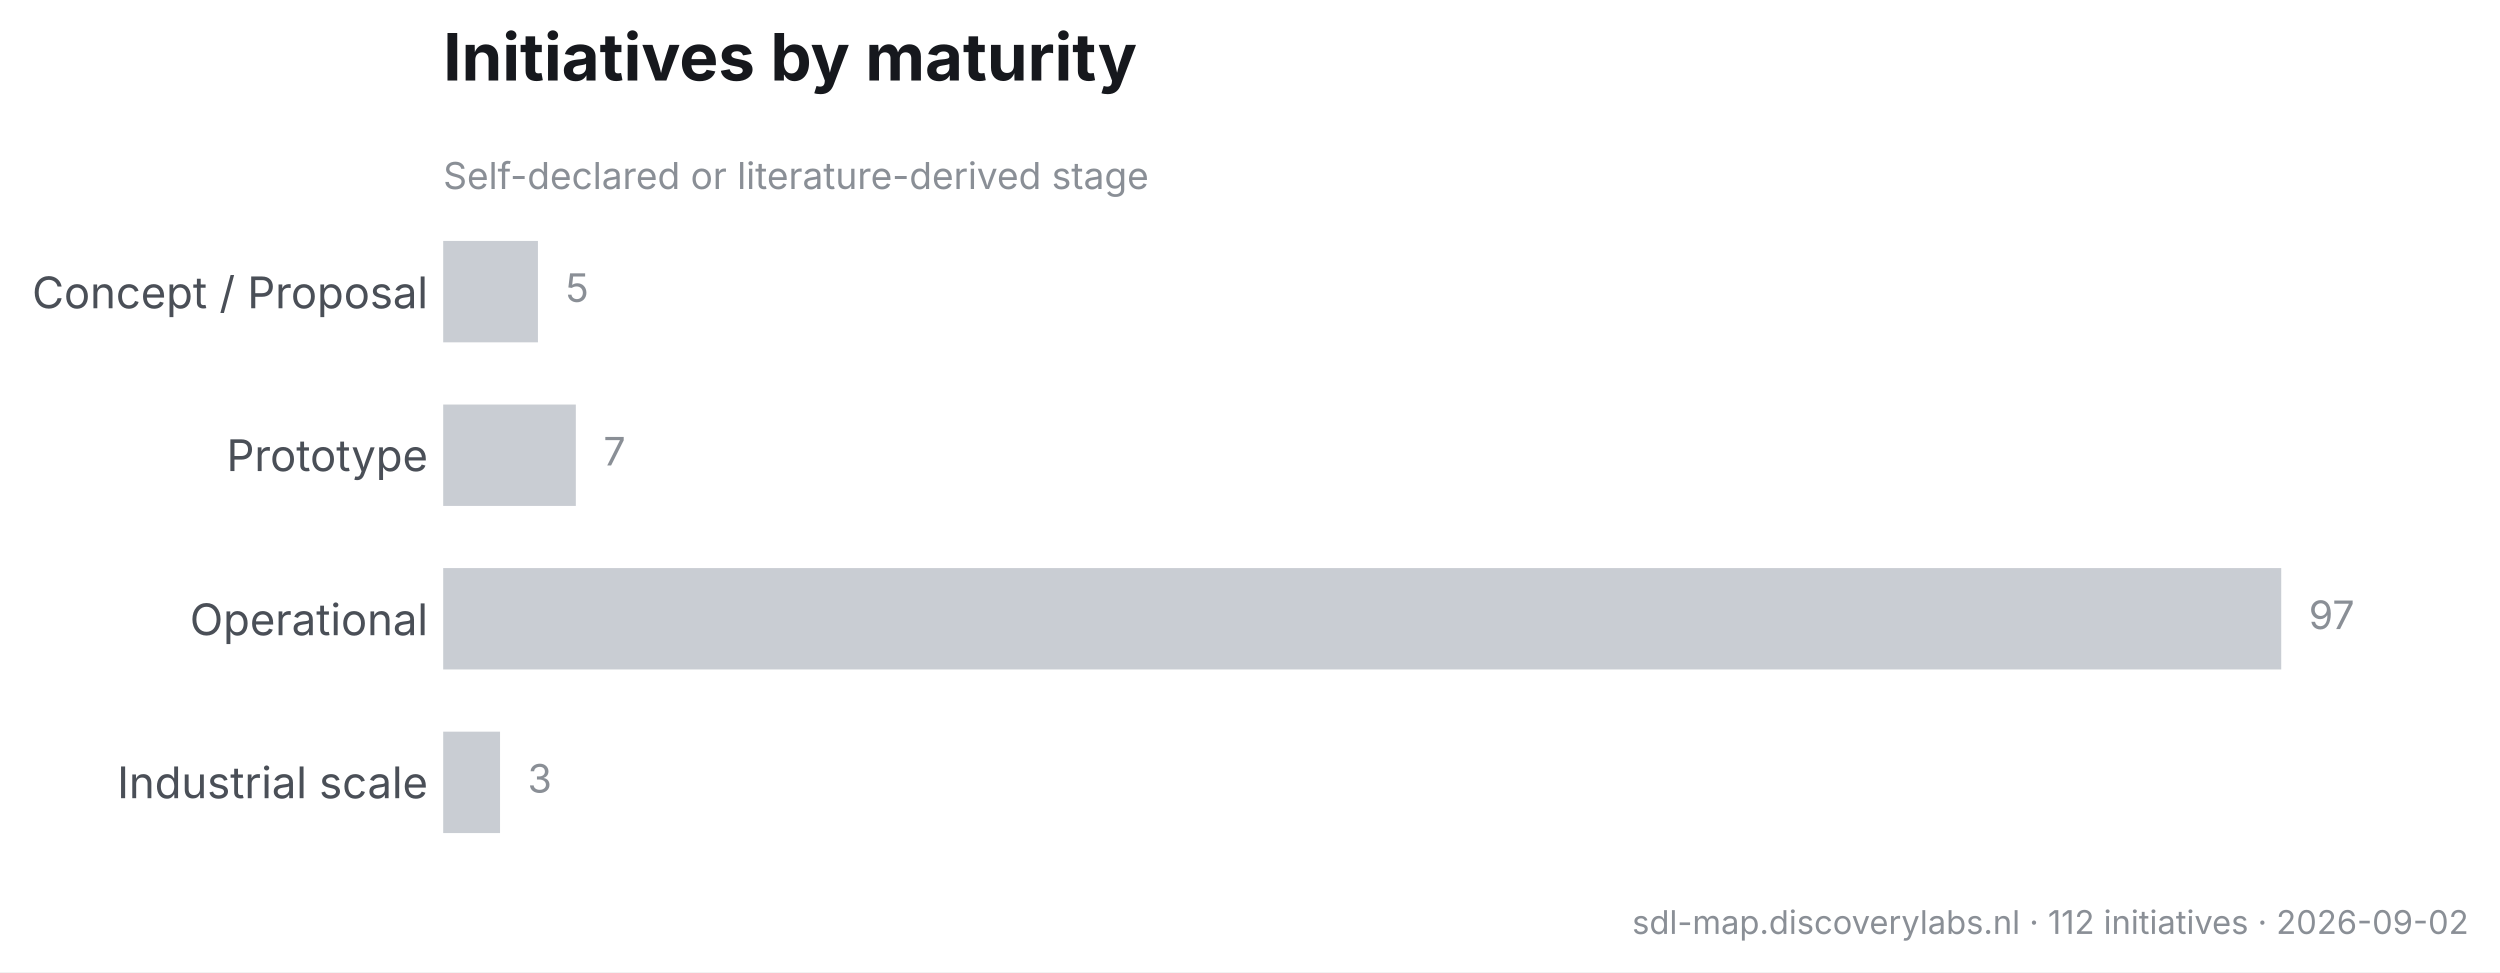
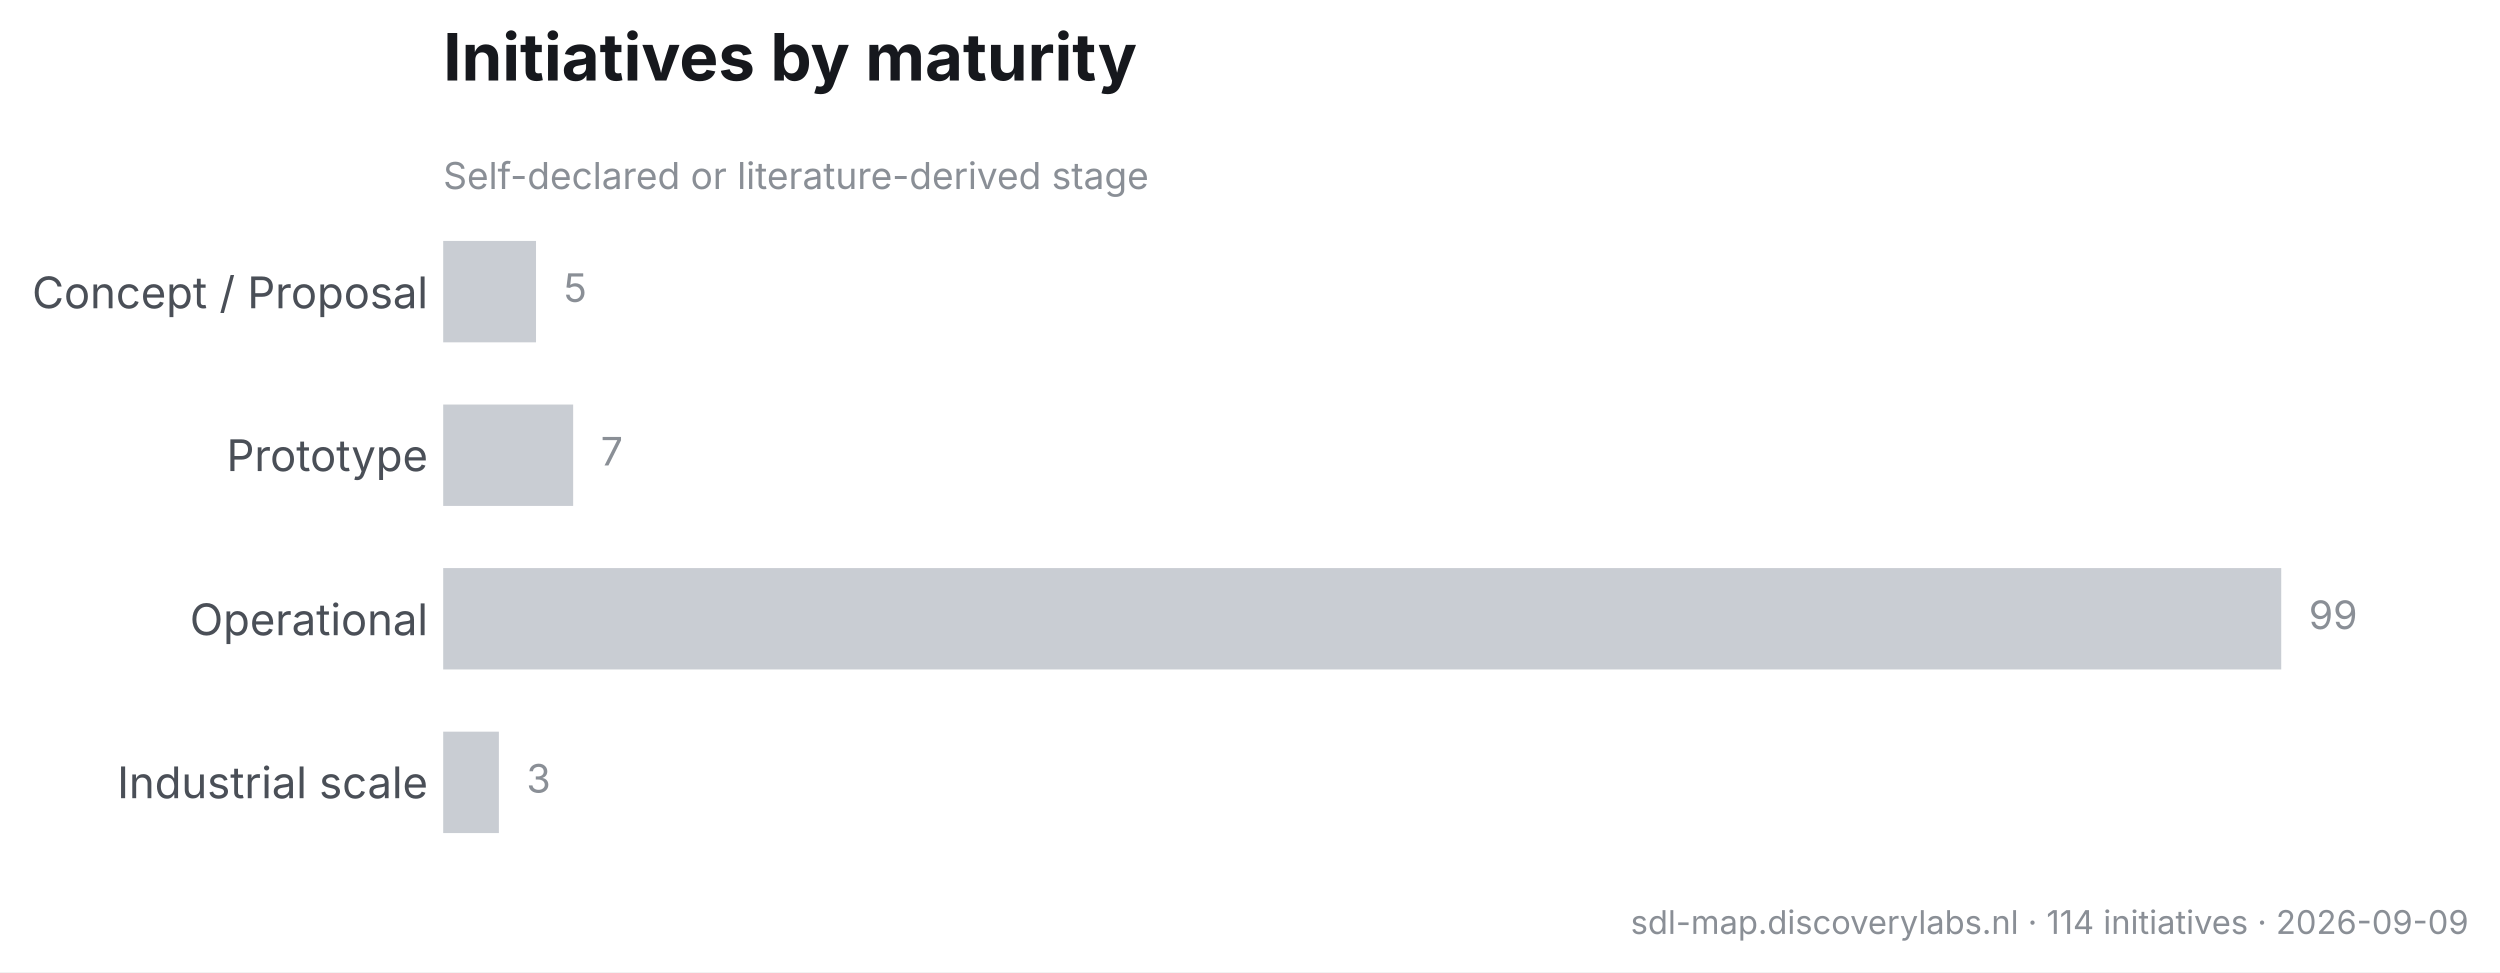
<svg xmlns="http://www.w3.org/2000/svg" width="573.449pt" height="222.984pt" viewBox="0 0 573.449 222.984" version="1.1">
  <defs>
    <style type="text/css">*{stroke-linejoin: round; stroke-linecap: butt}</style>
  </defs>
  <g id="figure_1">
    <g id="patch_1">
      <path d="M 0 222.984  L 573.449 222.984  L 573.449 0  L 0 0  z " style="fill: #ffffff" />
    </g>
    <g id="axes_1">
      <g id="patch_2">
        <path d="M 101.659 197.881  L 561.209 197.881  L 561.209 48.471  L 101.659 48.471  z " style="fill: #ffffff" />
      </g>
      <g id="matplotlib.axis_1" />
      <g id="matplotlib.axis_2">
        <g id="ytick_1">
          <g id="line2d_1" />
          <g id="text_1">
            <text style="font-size: 10px; font-family: 'Inter', 'Helvetica Neue', 'Arial', 'DejaVu Sans', 'Bitstream Vera Sans', 'Computer Modern Sans Serif', 'Lucida Grande', 'Verdana', 'Geneva', 'Lucid', 'Helvetica', 'Avant Garde', sans-serif; text-anchor: end; fill: #4a4f57" x="98.159" y="70.703" transform="rotate(-0 98.15937 70.70262)">Concept / Proposal</text>
          </g>
        </g>
        <g id="ytick_2">
          <g id="line2d_2" />
          <g id="text_2">
            <text style="font-size: 10px; font-family: 'Inter', 'Helvetica Neue', 'Arial', 'DejaVu Sans', 'Bitstream Vera Sans', 'Computer Modern Sans Serif', 'Lucida Grande', 'Verdana', 'Geneva', 'Lucid', 'Helvetica', 'Avant Garde', sans-serif; text-anchor: end; fill: #4a4f57" x="98.159" y="108.053" transform="rotate(-0 98.15937 108.0528)">Prototype</text>
          </g>
        </g>
        <g id="ytick_3">
          <g id="line2d_3" />
          <g id="text_3">
            <text style="font-size: 10px; font-family: 'Inter', 'Helvetica Neue', 'Arial', 'DejaVu Sans', 'Bitstream Vera Sans', 'Computer Modern Sans Serif', 'Lucida Grande', 'Verdana', 'Geneva', 'Lucid', 'Helvetica', 'Avant Garde', sans-serif; text-anchor: end; fill: #4a4f57" x="98.159" y="145.694" transform="rotate(-0 98.15937 145.6935)">Operational</text>
          </g>
        </g>
        <g id="ytick_4">
          <g id="line2d_4" />
          <g id="text_4">
            <text style="font-size: 10px; font-family: 'Inter', 'Helvetica Neue', 'Arial', 'DejaVu Sans', 'Bitstream Vera Sans', 'Computer Modern Sans Serif', 'Lucida Grande', 'Verdana', 'Geneva', 'Lucid', 'Helvetica', 'Avant Garde', sans-serif; text-anchor: end; fill: #4a4f57" x="98.159" y="183.095" transform="rotate(-0 98.15937 183.0953)">Industrial scale</text>
          </g>
        </g>
      </g>
      <g id="patch_3">
-         <path d="M 101.659 55.262  L 123.392 55.262  L 123.392 78.526  L 101.659 78.526  z " clip-path="url(#pbac832f05e)" style="fill: #c9cdd3" />
+         <path d="M 101.659 55.262  L 122.953 55.262  L 122.953 78.526  L 101.659 78.526  z " clip-path="url(#p62ff7fda30)" style="fill: #c9cdd3" />
      </g>
      <g id="patch_4">
-         <path d="M 101.659 92.784  L 132.085 92.784  L 132.085 116.047  L 101.659 116.047  z " clip-path="url(#pbac832f05e)" style="fill: #c9cdd3" />
+         <path d="M 101.659 92.784  L 131.47 92.784  L 131.47 116.047  L 101.659 116.047  z " clip-path="url(#p62ff7fda30)" style="fill: #c9cdd3" />
      </g>
      <g id="patch_5">
-         <path d="M 101.659 130.305  L 523.265 130.305  L 523.265 153.568  L 101.659 153.568  z " clip-path="url(#pbac832f05e)" style="fill: #c9cdd3" />
+         <path d="M 101.659 130.305  L 523.265 130.305  L 523.265 153.568  L 101.659 153.568  z " clip-path="url(#p62ff7fda30)" style="fill: #c9cdd3" />
      </g>
      <g id="patch_6">
-         <path d="M 101.659 167.826  L 114.699 167.826  L 114.699 191.089  L 101.659 191.089  z " clip-path="url(#pbac832f05e)" style="fill: #c9cdd3" />
+         <path d="M 101.659 167.826  L 114.435 167.826  L 114.435 191.089  L 101.659 191.089  z " clip-path="url(#p62ff7fda30)" style="fill: #c9cdd3" />
      </g>
      <g id="text_5">
-         <text style="font-size: 9px; font-family: 'Inter', 'Helvetica Neue', 'Arial', 'DejaVu Sans', 'Bitstream Vera Sans', 'Computer Modern Sans Serif', 'Lucida Grande', 'Verdana', 'Geneva', 'Lucid', 'Helvetica', 'Avant Garde', sans-serif; text-anchor: start; fill: #8a8f96" x="129.716" y="69.249" transform="rotate(-0 129.7157 69.24949)">5</text>
+         <text style="font-size: 9px; font-family: 'Inter', 'Helvetica Neue', 'Arial', 'DejaVu Sans', 'Bitstream Vera Sans', 'Computer Modern Sans Serif', 'Lucida Grande', 'Verdana', 'Geneva', 'Lucid', 'Helvetica', 'Avant Garde', sans-serif; text-anchor: start; fill: #8a8f96" x="129.277" y="69.249" transform="rotate(-0 129.2767 69.24949)">5</text>
      </g>
      <g id="text_6">
-         <text style="font-size: 9px; font-family: 'Inter', 'Helvetica Neue', 'Arial', 'DejaVu Sans', 'Bitstream Vera Sans', 'Computer Modern Sans Serif', 'Lucida Grande', 'Verdana', 'Geneva', 'Lucid', 'Helvetica', 'Avant Garde', sans-serif; text-anchor: start; fill: #8a8f96" x="138.409" y="106.771" transform="rotate(-0 138.4086 106.7707)">7</text>
+         <text style="font-size: 9px; font-family: 'Inter', 'Helvetica Neue', 'Arial', 'DejaVu Sans', 'Bitstream Vera Sans', 'Computer Modern Sans Serif', 'Lucida Grande', 'Verdana', 'Geneva', 'Lucid', 'Helvetica', 'Avant Garde', sans-serif; text-anchor: start; fill: #8a8f96" x="137.794" y="106.771" transform="rotate(-0 137.7939 106.7707)">7</text>
      </g>
      <g id="text_7">
-         <text style="font-size: 9px; font-family: 'Inter', 'Helvetica Neue', 'Arial', 'DejaVu Sans', 'Bitstream Vera Sans', 'Computer Modern Sans Serif', 'Lucida Grande', 'Verdana', 'Geneva', 'Lucid', 'Helvetica', 'Avant Garde', sans-serif; text-anchor: start; fill: #8a8f96" x="529.589" y="144.292" transform="rotate(-0 529.589 144.292)">97</text>
+         <text style="font-size: 9px; font-family: 'Inter', 'Helvetica Neue', 'Arial', 'DejaVu Sans', 'Bitstream Vera Sans', 'Computer Modern Sans Serif', 'Lucida Grande', 'Verdana', 'Geneva', 'Lucid', 'Helvetica', 'Avant Garde', sans-serif; text-anchor: start; fill: #8a8f96" x="529.589" y="144.292" transform="rotate(-0 529.589 144.292)">99</text>
      </g>
      <g id="text_8">
-         <text style="font-size: 9px; font-family: 'Inter', 'Helvetica Neue', 'Arial', 'DejaVu Sans', 'Bitstream Vera Sans', 'Computer Modern Sans Serif', 'Lucida Grande', 'Verdana', 'Geneva', 'Lucid', 'Helvetica', 'Avant Garde', sans-serif; text-anchor: start; fill: #8a8f96" x="121.023" y="181.813" transform="rotate(-0 121.0228 181.8132)">3</text>
+         <text style="font-size: 9px; font-family: 'Inter', 'Helvetica Neue', 'Arial', 'DejaVu Sans', 'Bitstream Vera Sans', 'Computer Modern Sans Serif', 'Lucida Grande', 'Verdana', 'Geneva', 'Lucid', 'Helvetica', 'Avant Garde', sans-serif; text-anchor: start; fill: #8a8f96" x="120.759" y="181.813" transform="rotate(-0 120.7594 181.8132)">3</text>
      </g>
      <g id="text_9">
        <text style="font-size: 8.5px; font-family: 'Inter', 'Helvetica Neue', 'Arial', 'DejaVu Sans', 'Bitstream Vera Sans', 'Computer Modern Sans Serif', 'Lucida Grande', 'Verdana', 'Geneva', 'Lucid', 'Helvetica', 'Avant Garde', sans-serif; text-anchor: start; fill: #8a8f96" x="101.659" y="43.35" transform="rotate(-0 101.6594 43.34994)">Self-declared or literature-derived stage</text>
      </g>
      <g id="text_10">
        <text style="font-weight: 650; font-size: 15px; font-family: 'Inter', 'Helvetica Neue', 'Arial', 'DejaVu Sans', 'Bitstream Vera Sans', 'Computer Modern Sans Serif', 'Lucida Grande', 'Verdana', 'Geneva', 'Lucid', 'Helvetica', 'Avant Garde', sans-serif; text-anchor: start; fill: #16181d" x="101.659" y="18.471" transform="rotate(-0 101.6594 18.47109)">Initiatives by maturity</text>
      </g>
    </g>
    <g id="text_11">
-       <text style="font-size: 7.5px; font-family: 'Inter', 'Helvetica Neue', 'Arial', 'DejaVu Sans', 'Bitstream Vera Sans', 'Computer Modern Sans Serif', 'Lucida Grande', 'Verdana', 'Geneva', 'Lucid', 'Helvetica', 'Avant Garde', sans-serif; text-anchor: end; fill: #8a8f96" x="566.249" y="214.225" transform="rotate(-0 566.2494 214.2247)">sdl-map.discoverylabs.nl · 112 initiatives · 2026-09-02</text>
+       <text style="font-size: 7.5px; font-family: 'Inter', 'Helvetica Neue', 'Arial', 'DejaVu Sans', 'Bitstream Vera Sans', 'Computer Modern Sans Serif', 'Lucida Grande', 'Verdana', 'Geneva', 'Lucid', 'Helvetica', 'Avant Garde', sans-serif; text-anchor: end; fill: #8a8f96" x="566.249" y="214.225" transform="rotate(-0 566.2494 214.2247)">sdl-map.discoverylabs.nl · 114 initiatives · 2026-09-09</text>
    </g>
  </g>
  <defs>
-     <clipPath id="pbac832f05e">
+     <clipPath id="p62ff7fda30">
      <rect x="101.659" y="48.471" width="459.55" height="149.41" />
    </clipPath>
  </defs>
</svg>
